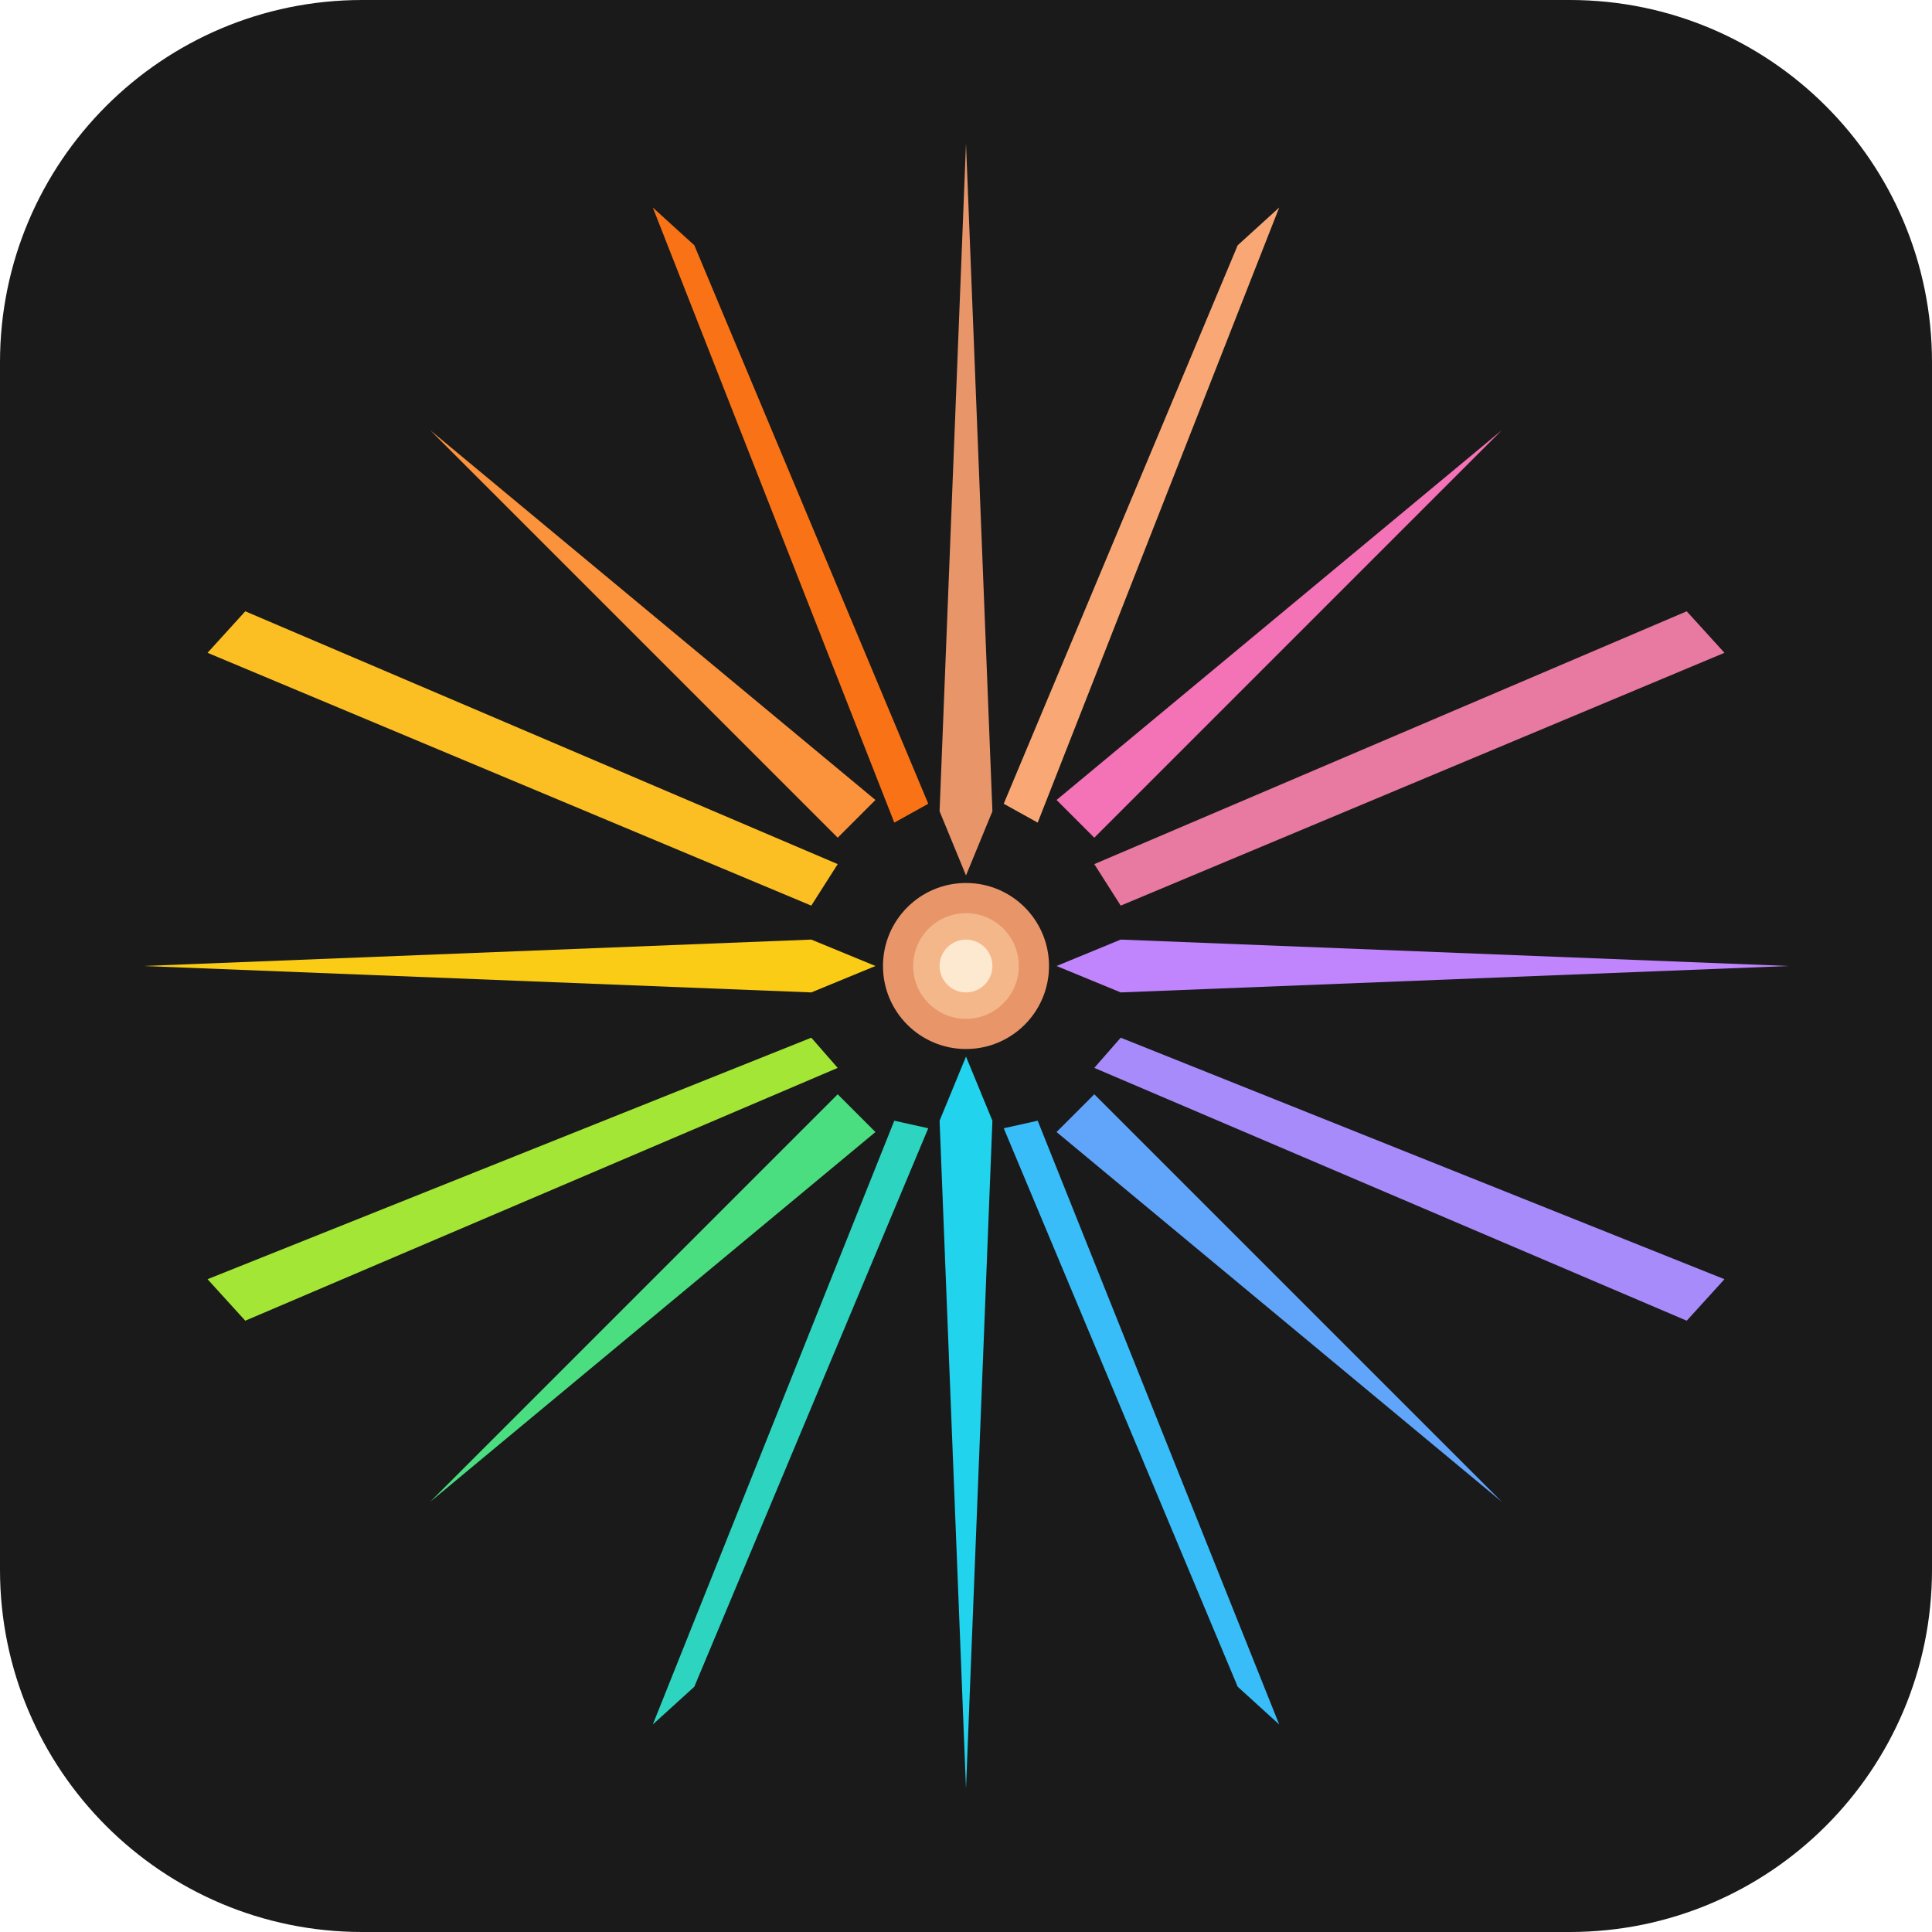
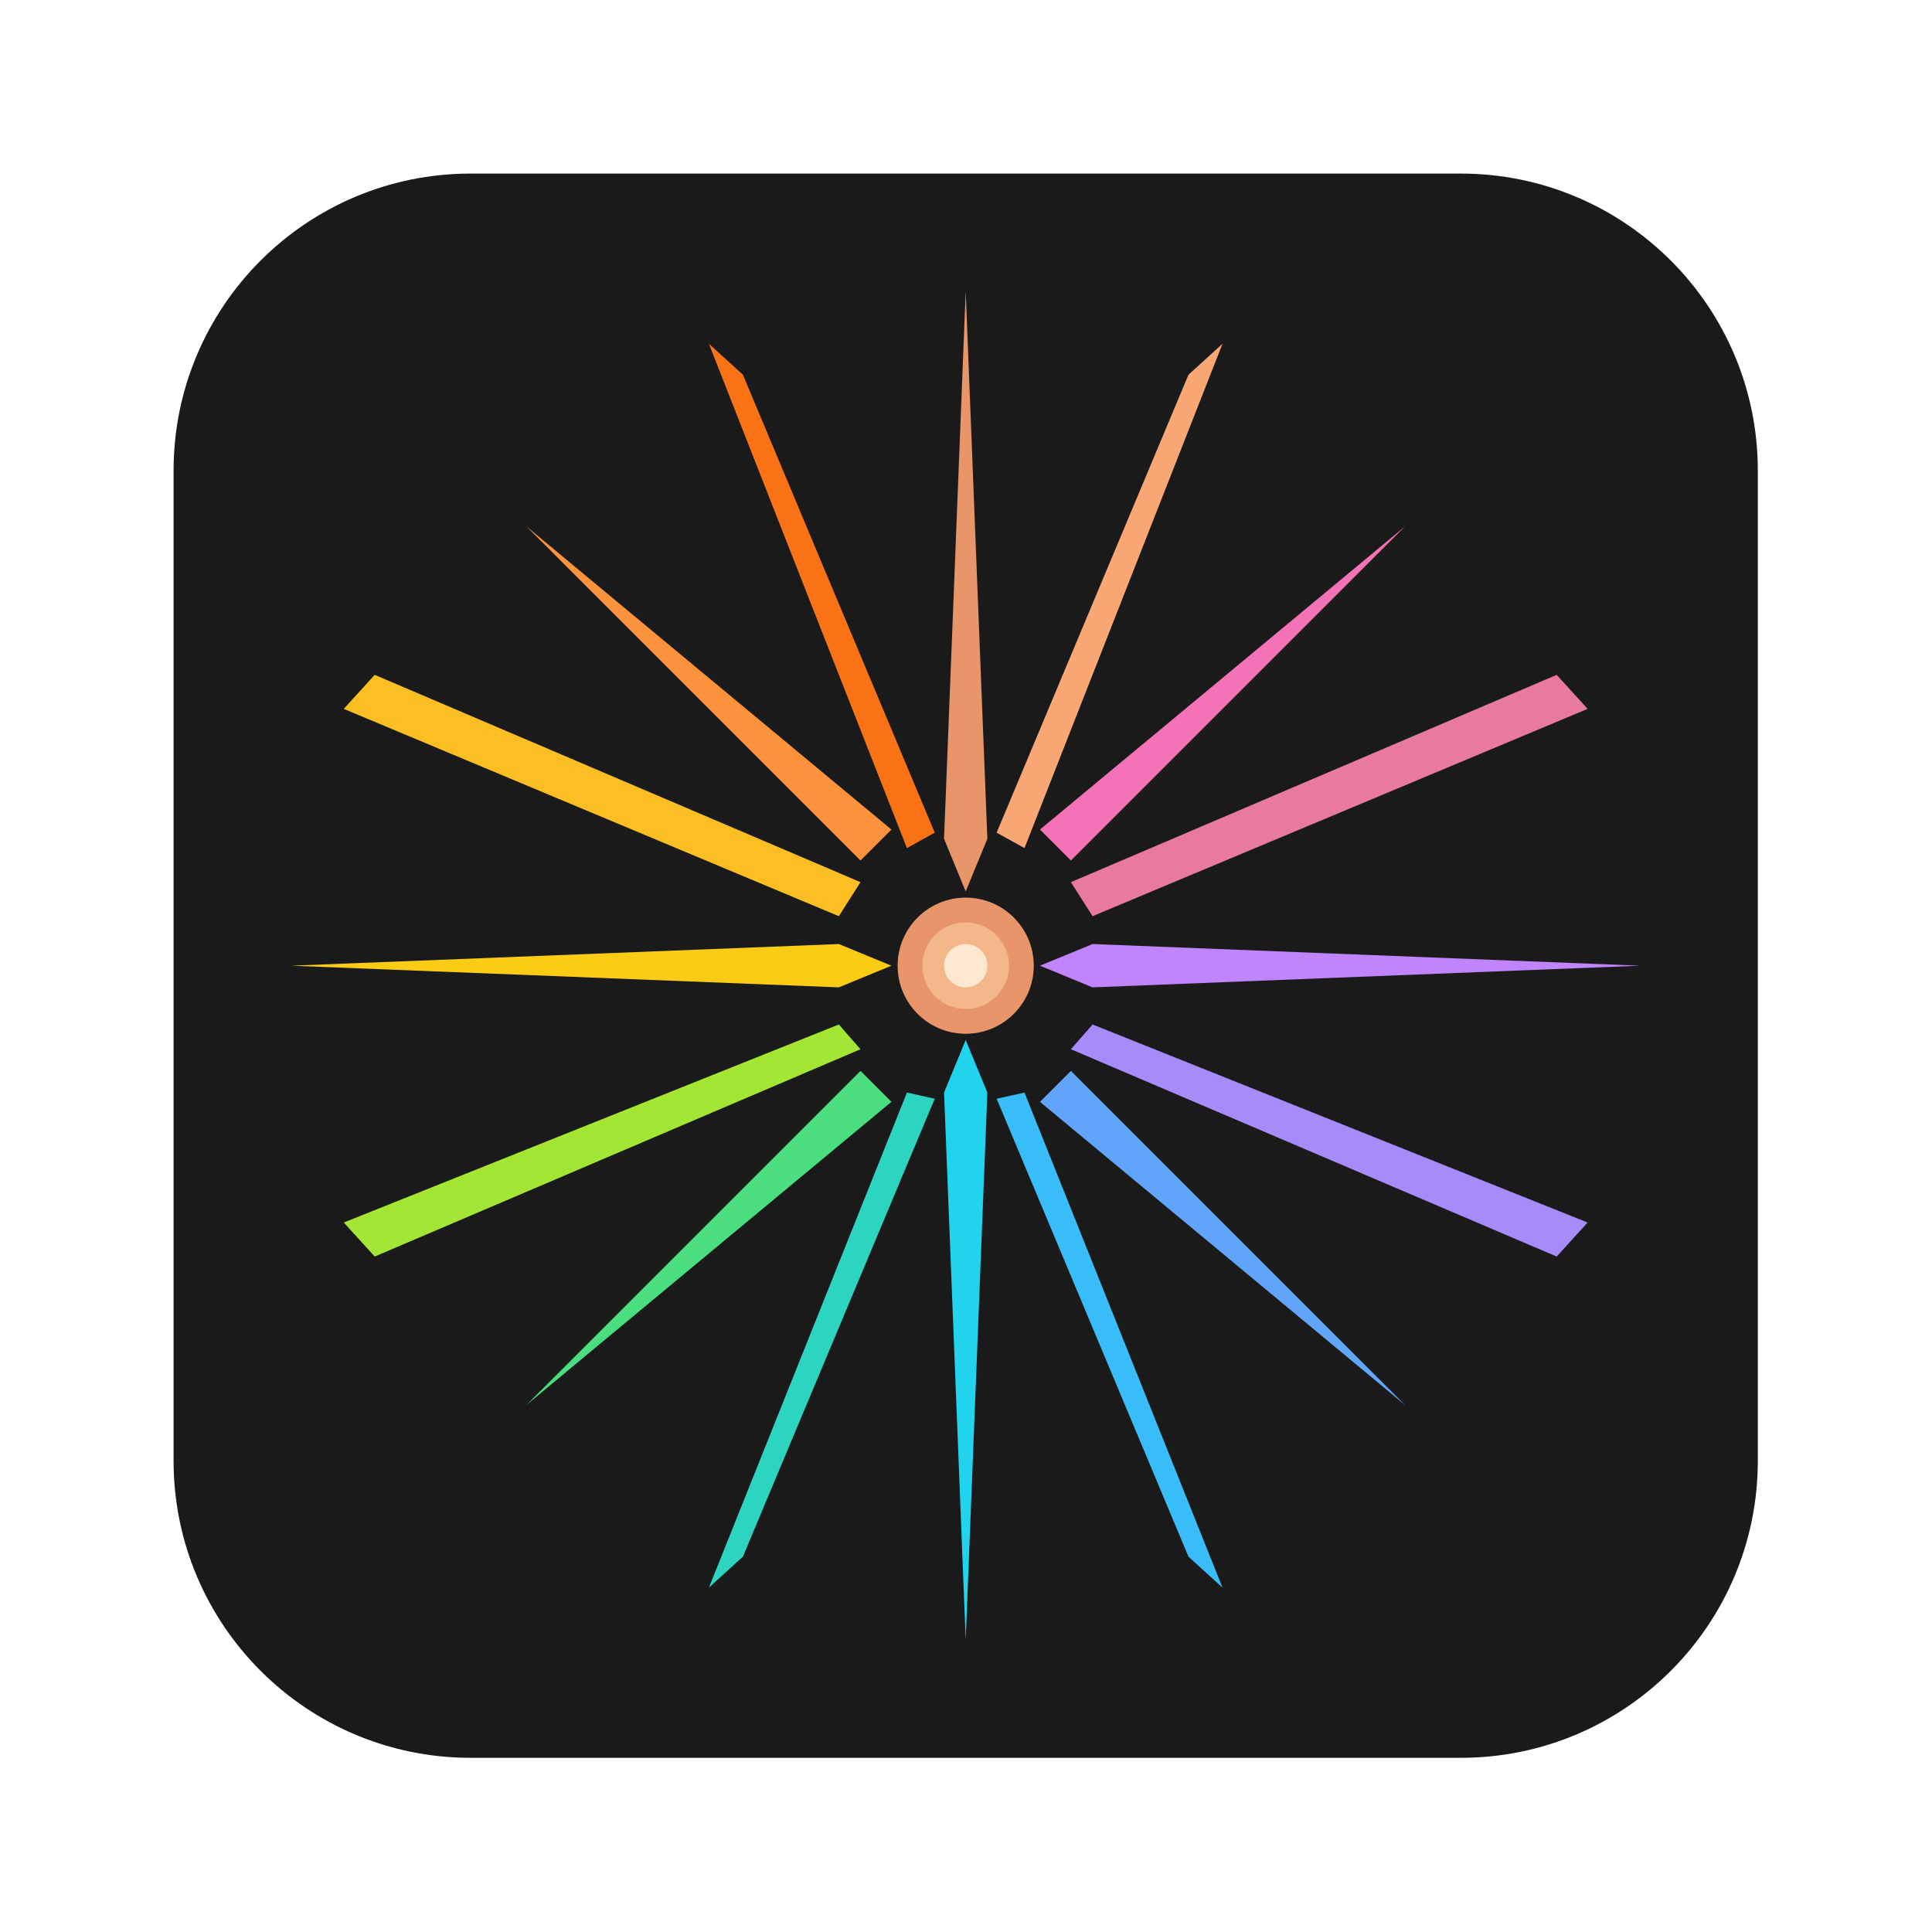
<svg xmlns="http://www.w3.org/2000/svg" viewBox="0 0 512 512" width="512" height="512">
-   <rect x="0" y="0" width="512" height="512" rx="96" ry="96" fill="#1a1a1a" />
-   <polygon points="256,38 263,215 256,232 249,215" fill="#E8956A" />
-   <polygon points="339,55 275,218 266,213 328,65" fill="#F9A875" />
-   <polygon points="410,102 290,222 280,212 398,114" fill="#F472B6" />
-   <polygon points="457,173 297,240 290,229 447,162" fill="#E879A0" />
-   <polygon points="474,256 297,263 280,256 297,249" fill="#C084FC" />
-   <polygon points="457,339 297,275 290,283 447,350" fill="#A78BFA" />
-   <polygon points="410,410 290,290 280,300 398,398" fill="#60A5FA" />
-   <polygon points="339,457 275,297 266,299 328,447" fill="#38BDF8" />
-   <polygon points="256,474 263,297 256,280 249,297" fill="#22D3EE" />
-   <polygon points="173,457 237,297 246,299 184,447" fill="#2DD4BF" />
-   <polygon points="102,410 222,290 232,300 114,398" fill="#4ADE80" />
-   <polygon points="55,339 215,275 222,283 65,350" fill="#A3E635" />
-   <polygon points="38,256 215,263 232,256 215,249" fill="#FACC15" />
-   <polygon points="55,173 215,240 222,229 65,162" fill="#FBBF24" />
-   <polygon points="102,102 222,222 232,212 114,114" fill="#FB923C" />
-   <polygon points="173,55 237,218 246,213 184,65" fill="#F97316" />
-   <circle cx="256" cy="256" r="22" fill="#E8956A" />
-   <circle cx="256" cy="256" r="14" fill="#F4B78A" />
-   <circle cx="256" cy="256" r="7" fill="#FDE8D0" />
+   <g transform="translate(46, 46) scale(0.82)">
+     <rect x="0" y="0" width="512" height="512" rx="96" ry="96" fill="#1a1a1a" />
+     <polygon points="256,38 263,215 256,232 249,215" fill="#E8956A" />
+     <polygon points="339,55 275,218 266,213 328,65" fill="#F9A875" />
+     <polygon points="410,102 290,222 280,212 398,114" fill="#F472B6" />
+     <polygon points="457,173 297,240 290,229 447,162" fill="#E879A0" />
+     <polygon points="474,256 297,263 280,256 297,249" fill="#C084FC" />
+     <polygon points="457,339 297,275 290,283 447,350" fill="#A78BFA" />
+     <polygon points="410,410 290,290 280,300 398,398" fill="#60A5FA" />
+     <polygon points="339,457 275,297 266,299 328,447" fill="#38BDF8" />
+     <polygon points="256,474 263,297 256,280 249,297" fill="#22D3EE" />
+     <polygon points="173,457 237,297 246,299 184,447" fill="#2DD4BF" />
+     <polygon points="102,410 222,290 232,300 114,398" fill="#4ADE80" />
+     <polygon points="55,339 215,275 222,283 65,350" fill="#A3E635" />
+     <polygon points="38,256 215,263 232,256 215,249" fill="#FACC15" />
+     <polygon points="55,173 215,240 222,229 65,162" fill="#FBBF24" />
+     <polygon points="102,102 222,222 232,212 114,114" fill="#FB923C" />
+     <polygon points="173,55 237,218 246,213 184,65" fill="#F97316" />
+     <circle cx="256" cy="256" r="22" fill="#E8956A" />
+     <circle cx="256" cy="256" r="14" fill="#F4B78A" />
+     <circle cx="256" cy="256" r="7" fill="#FDE8D0" />
+   </g>
</svg>
